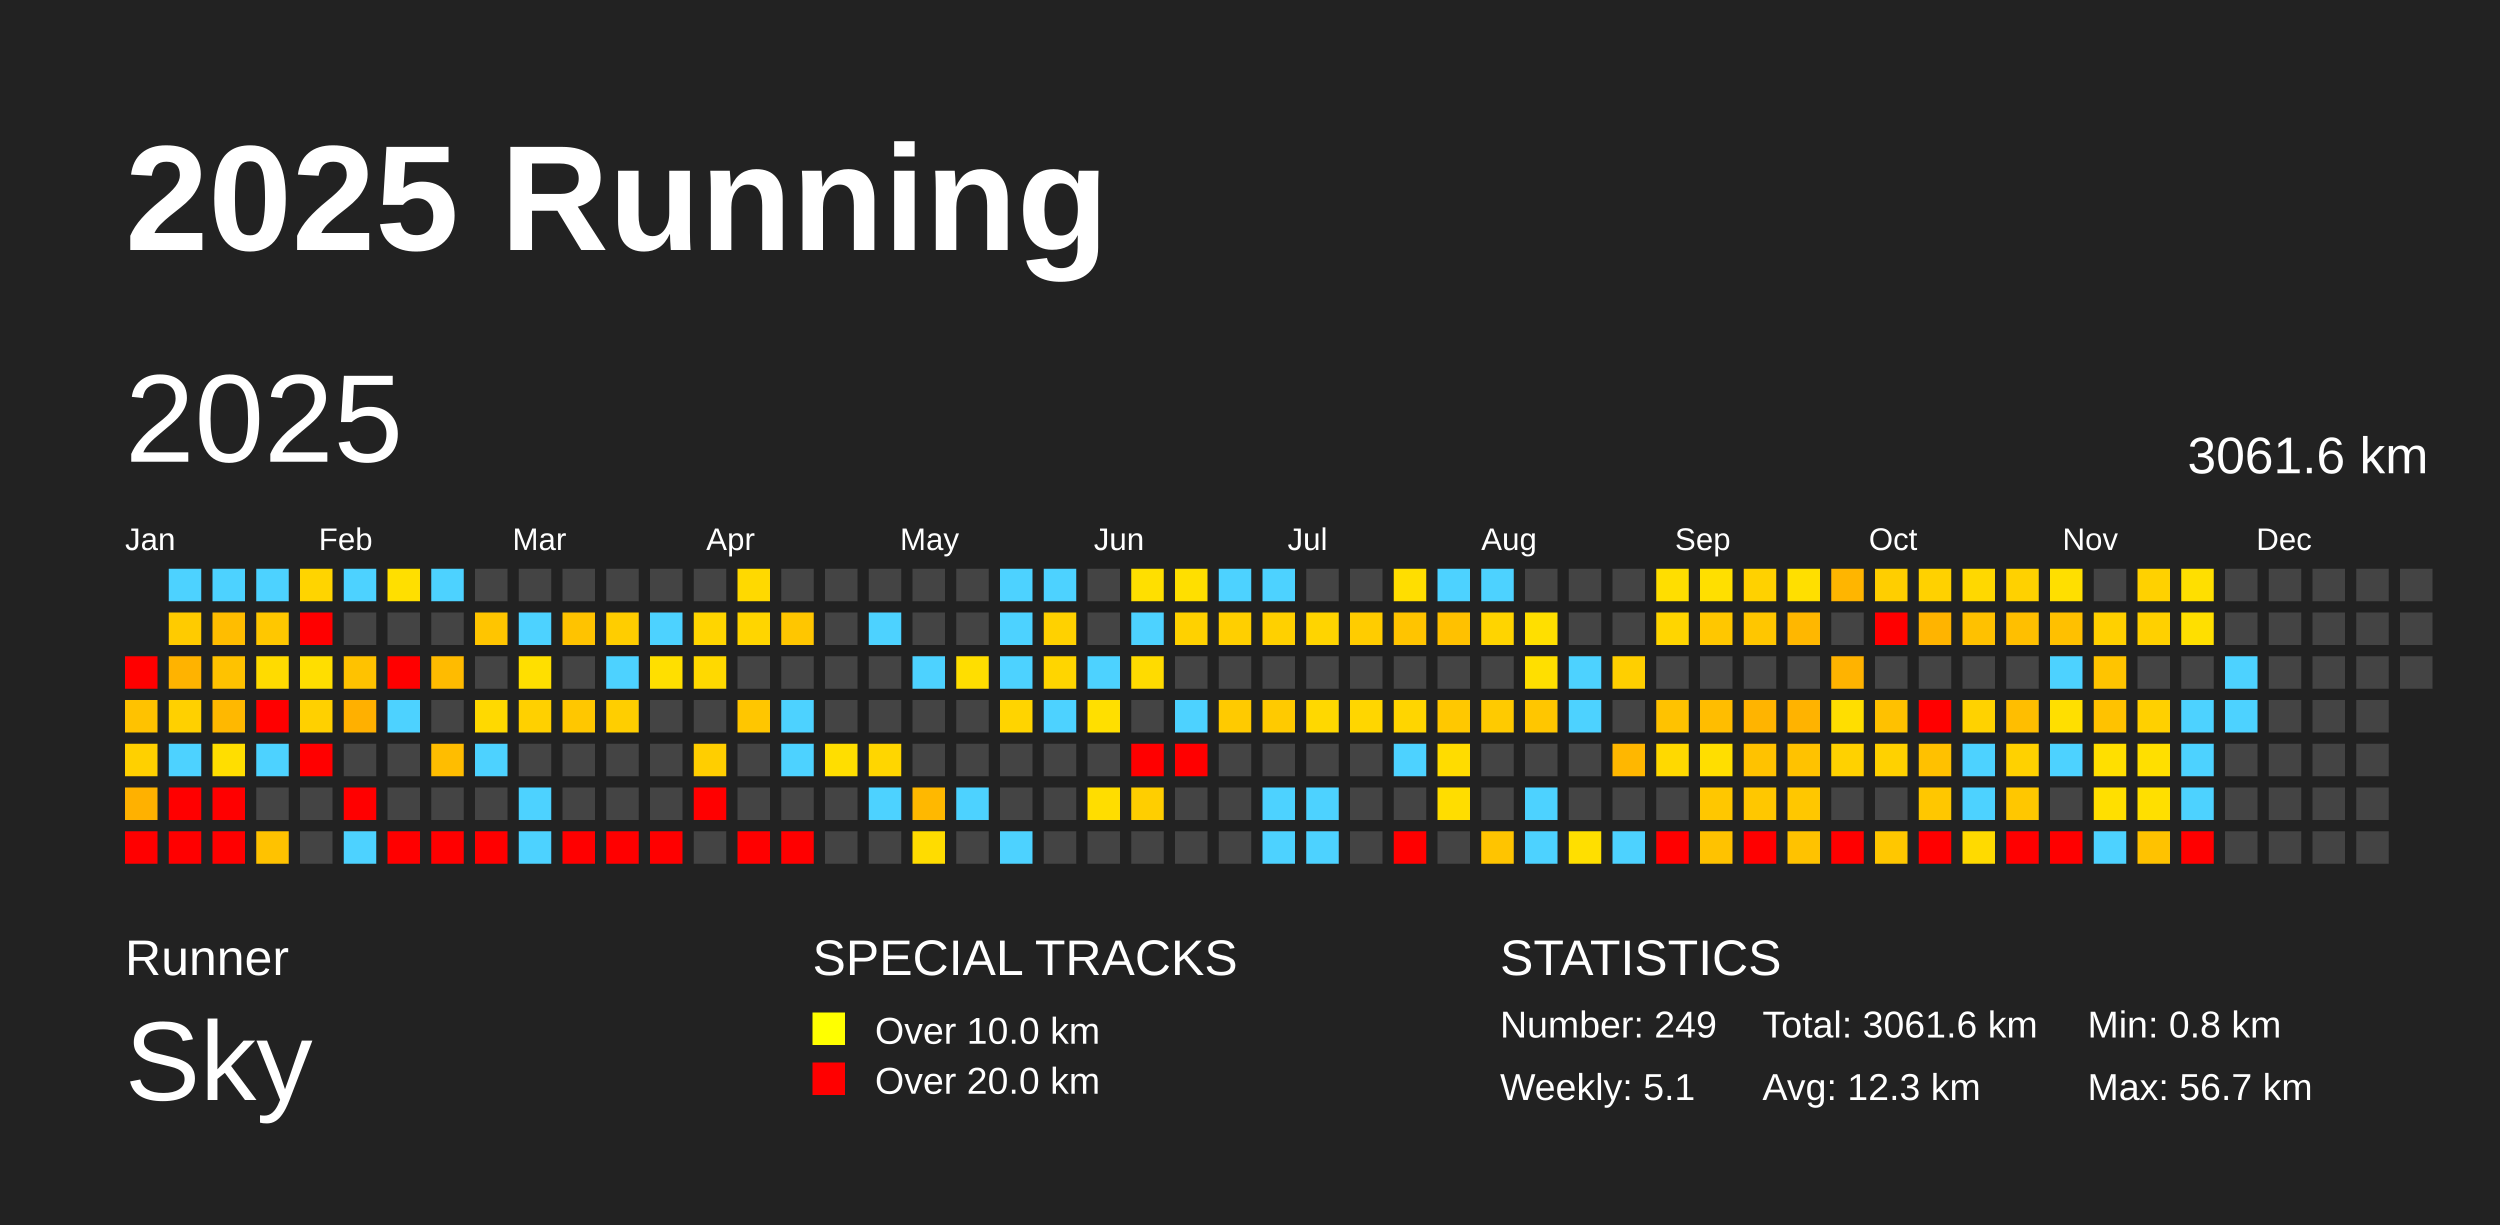
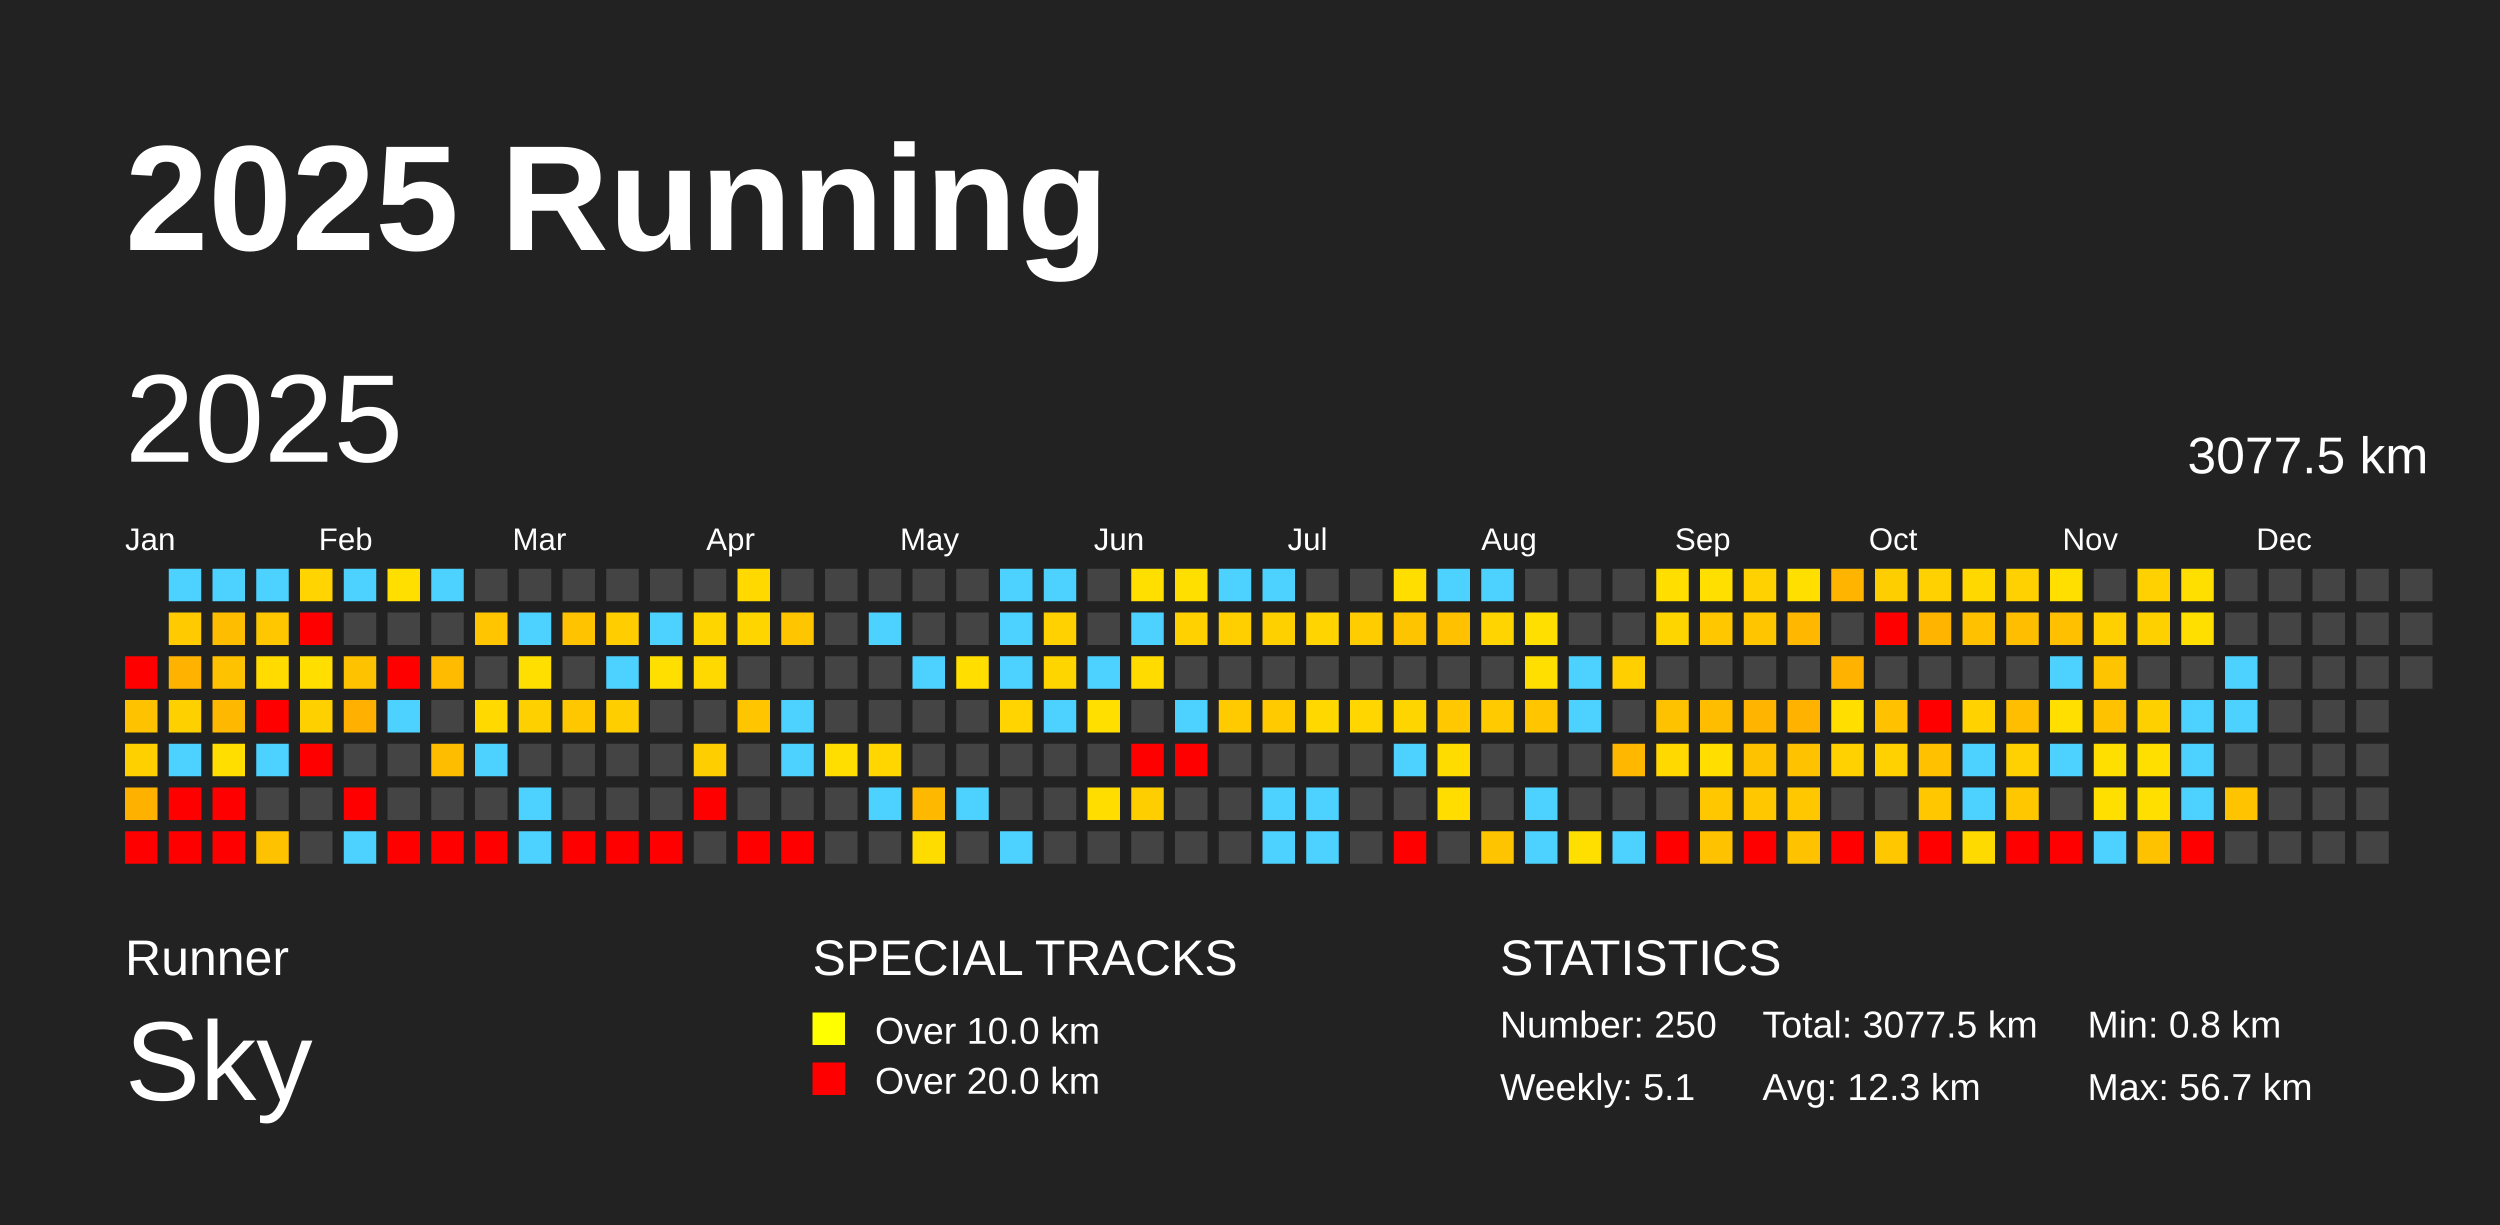
<svg xmlns="http://www.w3.org/2000/svg" baseProfile="full" height="98mm" version="1.1" viewBox="0,0,200,98" width="200mm">
  <defs />
  <rect fill="#222222" height="98" width="200" x="0" y="0" />
  <text fill="#FFFFFF" style="font-size:12px; font-family:Arial; font-weight:bold;" x="10" y="20">2025 Running</text>
  <text fill="#FFFFFF" style="font-size:4px; font-family:Arial" x="10" y="78">Runner</text>
  <text fill="#FFFFFF" style="font-size:9px; font-family:Arial" x="10" y="88">Sky</text>
  <text fill="#FFFFFF" style="font-size:4px; font-family:Arial" x="65" y="78">SPECIAL TRACKS</text>
  <rect fill="yellow" height="2.6" width="2.6" x="65" y="81" />
  <text fill="#FFFFFF" style="font-size:3px; font-family:Arial" x="70" y="83.5">Over 10.0 km</text>
  <rect fill="red" height="2.6" width="2.6" x="65" y="85" />
  <text fill="#FFFFFF" style="font-size:3px; font-family:Arial" x="70" y="87.5">Over 20.0 km</text>
  <text fill="#FFFFFF" style="font-size:4px; font-family:Arial" x="120" y="78">STATISTICS</text>
-   <text fill="#FFFFFF" style="font-size:3px; font-family:Arial" x="120" y="83">Number: 249</text>
+   <text fill="#FFFFFF" style="font-size:3px; font-family:Arial" x="120" y="83">Number: 250</text>
  <text fill="#FFFFFF" style="font-size:3px; font-family:Arial" x="120" y="88">Weekly: 5.1</text>
-   <text fill="#FFFFFF" style="font-size:3px; font-family:Arial" x="141" y="83">Total: 3061.6 km</text>
+   <text fill="#FFFFFF" style="font-size:3px; font-family:Arial" x="141" y="83">Total: 3077.5 km</text>
  <text fill="#FFFFFF" style="font-size:3px; font-family:Arial" x="141" y="88">Avg: 12.3 km</text>
  <text fill="#FFFFFF" style="font-size:3px; font-family:Arial" x="167" y="83">Min: 0.8 km</text>
  <text fill="#FFFFFF" style="font-size:3px; font-family:Arial" x="167" y="88">Max: 56.7 km</text>
  <text dominant-baseline="hanging" fill="#FFFFFF" style="font-size:10.0px; font-family:Arial;" x="10" y="30">2025</text>
-   <text dominant-baseline="hanging" fill="#FFFFFF" style="font-size:4.125px; font-family:Arial;" x="175" y="35">3061.6 km</text>
+   <text dominant-baseline="hanging" fill="#FFFFFF" style="font-size:4.125px; font-family:Arial;" x="175" y="35">3077.5 km</text>
  <text fill="#FFFFFF" style="font-size:2.5px; font-family:Arial" x="10.0" y="44">Jan</text>
  <text fill="#FFFFFF" style="font-size:2.5px; font-family:Arial" x="25.5" y="44">Feb</text>
  <text fill="#FFFFFF" style="font-size:2.5px; font-family:Arial" x="41.0" y="44">Mar</text>
  <text fill="#FFFFFF" style="font-size:2.5px; font-family:Arial" x="56.5" y="44">Apr</text>
  <text fill="#FFFFFF" style="font-size:2.5px; font-family:Arial" x="72.0" y="44">May</text>
  <text fill="#FFFFFF" style="font-size:2.5px; font-family:Arial" x="87.5" y="44">Jun</text>
  <text fill="#FFFFFF" style="font-size:2.5px; font-family:Arial" x="103.0" y="44">Jul</text>
  <text fill="#FFFFFF" style="font-size:2.5px; font-family:Arial" x="118.5" y="44">Aug</text>
  <text fill="#FFFFFF" style="font-size:2.5px; font-family:Arial" x="134.0" y="44">Sep</text>
  <text fill="#FFFFFF" style="font-size:2.5px; font-family:Arial" x="149.5" y="44">Oct</text>
  <text fill="#FFFFFF" style="font-size:2.5px; font-family:Arial" x="165.0" y="44">Nov</text>
  <text fill="#FFFFFF" style="font-size:2.5px; font-family:Arial" x="180.5" y="44">Dec</text>
  <rect fill="red" height="2.6" width="2.6" x="10.0" y="52.5" />
  <rect fill="#ffc200" height="2.6" width="2.6" x="10.0" y="56.0" />
  <rect fill="#ffd000" height="2.6" width="2.6" x="10.0" y="59.5" />
  <rect fill="#ffb100" height="2.6" width="2.6" x="10.0" y="63.0" />
  <rect fill="red" height="2.6" width="2.6" x="10.0" y="66.5" />
  <rect fill="#4dd2ff" height="2.6" width="2.6" x="13.5" y="45.5" />
  <rect fill="#ffcb00" height="2.6" width="2.6" x="13.5" y="49.0" />
  <rect fill="#ffb300" height="2.6" width="2.6" x="13.5" y="52.5" />
  <rect fill="#ffd000" height="2.6" width="2.6" x="13.5" y="56.0" />
  <rect fill="#4dd2ff" height="2.6" width="2.6" x="13.5" y="59.5" />
  <rect fill="red" height="2.6" width="2.6" x="13.5" y="63.0" />
  <rect fill="red" height="2.6" width="2.6" x="13.5" y="66.5" />
  <rect fill="#4dd2ff" height="2.6" width="2.6" x="17.0" y="45.5" />
  <rect fill="#ffbd00" height="2.6" width="2.6" x="17.0" y="49.0" />
  <rect fill="#ffc200" height="2.6" width="2.6" x="17.0" y="52.5" />
  <rect fill="#ffb800" height="2.6" width="2.6" x="17.0" y="56.0" />
  <rect fill="#ffde00" height="2.6" width="2.6" x="17.0" y="59.5" />
  <rect fill="red" height="2.6" width="2.6" x="17.0" y="63.0" />
  <rect fill="red" height="2.6" width="2.6" x="17.0" y="66.5" />
  <rect fill="#4dd2ff" height="2.6" width="2.6" x="20.5" y="45.5" />
  <rect fill="#ffc700" height="2.6" width="2.6" x="20.5" y="49.0" />
  <rect fill="#ffdb00" height="2.6" width="2.6" x="20.5" y="52.5" />
  <rect fill="red" height="2.6" width="2.6" x="20.5" y="56.0" />
  <rect fill="#4dd2ff" height="2.6" width="2.6" x="20.5" y="59.5" />
  <rect fill="#444444" height="2.6" width="2.6" x="20.5" y="63.0" />
  <rect fill="#ffc200" height="2.6" width="2.6" x="20.5" y="66.5" />
  <rect fill="#ffd400" height="2.6" width="2.6" x="24.0" y="45.5" />
  <rect fill="red" height="2.6" width="2.6" x="24.0" y="49.0" />
  <rect fill="#ffde00" height="2.6" width="2.6" x="24.0" y="52.5" />
  <rect fill="#ffd000" height="2.6" width="2.6" x="24.0" y="56.0" />
  <rect fill="red" height="2.6" width="2.6" x="24.0" y="59.5" />
  <rect fill="#444444" height="2.6" width="2.6" x="24.0" y="63.0" />
  <rect fill="#444444" height="2.6" width="2.6" x="24.0" y="66.5" />
  <rect fill="#4dd2ff" height="2.6" width="2.6" x="27.5" y="45.5" />
  <rect fill="#444444" height="2.6" width="2.6" x="27.5" y="49.0" />
  <rect fill="#ffc200" height="2.6" width="2.6" x="27.5" y="52.5" />
  <rect fill="#ffb000" height="2.6" width="2.6" x="27.5" y="56.0" />
  <rect fill="#444444" height="2.6" width="2.6" x="27.5" y="59.5" />
  <rect fill="red" height="2.6" width="2.6" x="27.5" y="63.0" />
  <rect fill="#4dd2ff" height="2.6" width="2.6" x="27.5" y="66.5" />
  <rect fill="#ffdf00" height="2.6" width="2.6" x="31.0" y="45.5" />
  <rect fill="#444444" height="2.6" width="2.6" x="31.0" y="49.0" />
  <rect fill="red" height="2.6" width="2.6" x="31.0" y="52.5" />
  <rect fill="#4dd2ff" height="2.6" width="2.6" x="31.0" y="56.0" />
  <rect fill="#444444" height="2.6" width="2.6" x="31.0" y="59.5" />
  <rect fill="#444444" height="2.6" width="2.6" x="31.0" y="63.0" />
  <rect fill="red" height="2.6" width="2.6" x="31.0" y="66.5" />
  <rect fill="#4dd2ff" height="2.6" width="2.6" x="34.5" y="45.5" />
  <rect fill="#444444" height="2.6" width="2.6" x="34.5" y="49.0" />
  <rect fill="#ffbb00" height="2.6" width="2.6" x="34.5" y="52.5" />
  <rect fill="#444444" height="2.6" width="2.6" x="34.5" y="56.0" />
  <rect fill="#ffbd00" height="2.6" width="2.6" x="34.5" y="59.5" />
  <rect fill="#444444" height="2.6" width="2.6" x="34.5" y="63.0" />
  <rect fill="red" height="2.6" width="2.6" x="34.5" y="66.5" />
  <rect fill="#444444" height="2.6" width="2.6" x="38.0" y="45.5" />
  <rect fill="#ffc500" height="2.6" width="2.6" x="38.0" y="49.0" />
  <rect fill="#444444" height="2.6" width="2.6" x="38.0" y="52.5" />
  <rect fill="#ffd900" height="2.6" width="2.6" x="38.0" y="56.0" />
  <rect fill="#4dd2ff" height="2.6" width="2.6" x="38.0" y="59.5" />
  <rect fill="#444444" height="2.6" width="2.6" x="38.0" y="63.0" />
  <rect fill="red" height="2.6" width="2.6" x="38.0" y="66.5" />
  <rect fill="#444444" height="2.6" width="2.6" x="41.5" y="45.5" />
  <rect fill="#4dd2ff" height="2.6" width="2.6" x="41.5" y="49.0" />
  <rect fill="#ffdf00" height="2.6" width="2.6" x="41.5" y="52.5" />
  <rect fill="#ffd000" height="2.6" width="2.6" x="41.5" y="56.0" />
  <rect fill="#444444" height="2.6" width="2.6" x="41.5" y="59.5" />
  <rect fill="#4dd2ff" height="2.6" width="2.6" x="41.5" y="63.0" />
  <rect fill="#4dd2ff" height="2.6" width="2.6" x="41.5" y="66.5" />
  <rect fill="#444444" height="2.6" width="2.6" x="45.0" y="45.5" />
  <rect fill="#ffc300" height="2.6" width="2.6" x="45.0" y="49.0" />
  <rect fill="#444444" height="2.6" width="2.6" x="45.0" y="52.5" />
  <rect fill="#ffc700" height="2.6" width="2.6" x="45.0" y="56.0" />
  <rect fill="#444444" height="2.6" width="2.6" x="45.0" y="59.5" />
  <rect fill="#444444" height="2.6" width="2.6" x="45.0" y="63.0" />
  <rect fill="red" height="2.6" width="2.6" x="45.0" y="66.5" />
  <rect fill="#444444" height="2.6" width="2.6" x="48.5" y="45.5" />
  <rect fill="#ffcd00" height="2.6" width="2.6" x="48.5" y="49.0" />
  <rect fill="#4dd2ff" height="2.6" width="2.6" x="48.5" y="52.5" />
  <rect fill="#ffce00" height="2.6" width="2.6" x="48.5" y="56.0" />
  <rect fill="#444444" height="2.6" width="2.6" x="48.5" y="59.5" />
  <rect fill="#444444" height="2.6" width="2.6" x="48.5" y="63.0" />
  <rect fill="red" height="2.6" width="2.6" x="48.5" y="66.5" />
  <rect fill="#444444" height="2.6" width="2.6" x="52.0" y="45.5" />
  <rect fill="#4dd2ff" height="2.6" width="2.6" x="52.0" y="49.0" />
  <rect fill="#ffdf00" height="2.6" width="2.6" x="52.0" y="52.5" />
  <rect fill="#444444" height="2.6" width="2.6" x="52.0" y="56.0" />
  <rect fill="#444444" height="2.6" width="2.6" x="52.0" y="59.5" />
  <rect fill="#444444" height="2.6" width="2.6" x="52.0" y="63.0" />
  <rect fill="red" height="2.6" width="2.6" x="52.0" y="66.5" />
  <rect fill="#444444" height="2.6" width="2.6" x="55.5" y="45.5" />
  <rect fill="#ffd500" height="2.6" width="2.6" x="55.5" y="49.0" />
  <rect fill="#ffd900" height="2.6" width="2.6" x="55.5" y="52.5" />
  <rect fill="#444444" height="2.6" width="2.6" x="55.5" y="56.0" />
  <rect fill="#ffce00" height="2.6" width="2.6" x="55.5" y="59.5" />
  <rect fill="red" height="2.6" width="2.6" x="55.5" y="63.0" />
  <rect fill="#444444" height="2.6" width="2.6" x="55.5" y="66.5" />
  <rect fill="#ffd900" height="2.6" width="2.6" x="59.0" y="45.5" />
  <rect fill="#ffd500" height="2.6" width="2.6" x="59.0" y="49.0" />
  <rect fill="#444444" height="2.6" width="2.6" x="59.0" y="52.5" />
  <rect fill="#ffc600" height="2.6" width="2.6" x="59.0" y="56.0" />
  <rect fill="#444444" height="2.6" width="2.6" x="59.0" y="59.5" />
  <rect fill="#444444" height="2.6" width="2.6" x="59.0" y="63.0" />
  <rect fill="red" height="2.6" width="2.6" x="59.0" y="66.5" />
  <rect fill="#444444" height="2.6" width="2.6" x="62.5" y="45.5" />
  <rect fill="#ffc600" height="2.6" width="2.6" x="62.5" y="49.0" />
  <rect fill="#444444" height="2.6" width="2.6" x="62.5" y="52.5" />
  <rect fill="#4dd2ff" height="2.6" width="2.6" x="62.5" y="56.0" />
  <rect fill="#4dd2ff" height="2.6" width="2.6" x="62.5" y="59.5" />
  <rect fill="#444444" height="2.6" width="2.6" x="62.5" y="63.0" />
  <rect fill="red" height="2.6" width="2.6" x="62.5" y="66.5" />
  <rect fill="#444444" height="2.6" width="2.6" x="66.0" y="45.5" />
  <rect fill="#444444" height="2.6" width="2.6" x="66.0" y="49.0" />
  <rect fill="#444444" height="2.6" width="2.6" x="66.0" y="52.5" />
  <rect fill="#444444" height="2.6" width="2.6" x="66.0" y="56.0" />
  <rect fill="#ffde00" height="2.6" width="2.6" x="66.0" y="59.5" />
  <rect fill="#444444" height="2.6" width="2.6" x="66.0" y="63.0" />
  <rect fill="#444444" height="2.6" width="2.6" x="66.0" y="66.5" />
  <rect fill="#444444" height="2.6" width="2.6" x="69.5" y="45.5" />
  <rect fill="#4dd2ff" height="2.6" width="2.6" x="69.5" y="49.0" />
  <rect fill="#444444" height="2.6" width="2.6" x="69.5" y="52.5" />
  <rect fill="#444444" height="2.6" width="2.6" x="69.5" y="56.0" />
  <rect fill="#ffd600" height="2.6" width="2.6" x="69.5" y="59.5" />
  <rect fill="#4dd2ff" height="2.6" width="2.6" x="69.5" y="63.0" />
  <rect fill="#444444" height="2.6" width="2.6" x="69.5" y="66.5" />
  <rect fill="#444444" height="2.6" width="2.6" x="73.0" y="45.5" />
  <rect fill="#444444" height="2.6" width="2.6" x="73.0" y="49.0" />
  <rect fill="#4dd2ff" height="2.6" width="2.6" x="73.0" y="52.5" />
  <rect fill="#444444" height="2.6" width="2.6" x="73.0" y="56.0" />
  <rect fill="#444444" height="2.6" width="2.6" x="73.0" y="59.5" />
  <rect fill="#ffb800" height="2.6" width="2.6" x="73.0" y="63.0" />
  <rect fill="#ffdc00" height="2.6" width="2.6" x="73.0" y="66.5" />
  <rect fill="#444444" height="2.6" width="2.6" x="76.5" y="45.5" />
  <rect fill="#444444" height="2.6" width="2.6" x="76.5" y="49.0" />
  <rect fill="#ffde00" height="2.6" width="2.6" x="76.5" y="52.5" />
  <rect fill="#444444" height="2.6" width="2.6" x="76.5" y="56.0" />
  <rect fill="#444444" height="2.6" width="2.6" x="76.5" y="59.5" />
  <rect fill="#4dd2ff" height="2.6" width="2.6" x="76.5" y="63.0" />
  <rect fill="#444444" height="2.6" width="2.6" x="76.5" y="66.5" />
  <rect fill="#4dd2ff" height="2.6" width="2.6" x="80.0" y="45.5" />
  <rect fill="#4dd2ff" height="2.6" width="2.6" x="80.0" y="49.0" />
  <rect fill="#4dd2ff" height="2.6" width="2.6" x="80.0" y="52.5" />
  <rect fill="#ffd400" height="2.6" width="2.6" x="80.0" y="56.0" />
  <rect fill="#444444" height="2.6" width="2.6" x="80.0" y="59.5" />
  <rect fill="#444444" height="2.6" width="2.6" x="80.0" y="63.0" />
  <rect fill="#4dd2ff" height="2.6" width="2.6" x="80.0" y="66.5" />
  <rect fill="#4dd2ff" height="2.6" width="2.6" x="83.5" y="45.5" />
  <rect fill="#ffd100" height="2.6" width="2.6" x="83.5" y="49.0" />
  <rect fill="#ffd500" height="2.6" width="2.6" x="83.5" y="52.5" />
  <rect fill="#4dd2ff" height="2.6" width="2.6" x="83.5" y="56.0" />
  <rect fill="#444444" height="2.6" width="2.6" x="83.5" y="59.5" />
  <rect fill="#444444" height="2.6" width="2.6" x="83.5" y="63.0" />
  <rect fill="#444444" height="2.6" width="2.6" x="83.5" y="66.5" />
  <rect fill="#444444" height="2.6" width="2.6" x="87.0" y="45.5" />
  <rect fill="#444444" height="2.6" width="2.6" x="87.0" y="49.0" />
  <rect fill="#4dd2ff" height="2.6" width="2.6" x="87.0" y="52.5" />
  <rect fill="#ffdf00" height="2.6" width="2.6" x="87.0" y="56.0" />
  <rect fill="#444444" height="2.6" width="2.6" x="87.0" y="59.5" />
  <rect fill="#ffdd00" height="2.6" width="2.6" x="87.0" y="63.0" />
  <rect fill="#444444" height="2.6" width="2.6" x="87.0" y="66.5" />
  <rect fill="#ffdf00" height="2.6" width="2.6" x="90.5" y="45.5" />
  <rect fill="#4dd2ff" height="2.6" width="2.6" x="90.5" y="49.0" />
  <rect fill="#ffdb00" height="2.6" width="2.6" x="90.5" y="52.5" />
  <rect fill="#444444" height="2.6" width="2.6" x="90.5" y="56.0" />
  <rect fill="red" height="2.6" width="2.6" x="90.5" y="59.5" />
  <rect fill="#ffce00" height="2.6" width="2.6" x="90.5" y="63.0" />
  <rect fill="#444444" height="2.6" width="2.6" x="90.5" y="66.5" />
  <rect fill="#ffdf00" height="2.6" width="2.6" x="94.0" y="45.5" />
  <rect fill="#ffd100" height="2.6" width="2.6" x="94.0" y="49.0" />
  <rect fill="#444444" height="2.6" width="2.6" x="94.0" y="52.5" />
  <rect fill="#4dd2ff" height="2.6" width="2.6" x="94.0" y="56.0" />
  <rect fill="red" height="2.6" width="2.6" x="94.0" y="59.5" />
  <rect fill="#444444" height="2.6" width="2.6" x="94.0" y="63.0" />
  <rect fill="#444444" height="2.6" width="2.6" x="94.0" y="66.5" />
  <rect fill="#4dd2ff" height="2.6" width="2.6" x="97.5" y="45.5" />
  <rect fill="#ffcf00" height="2.6" width="2.6" x="97.5" y="49.0" />
  <rect fill="#444444" height="2.6" width="2.6" x="97.5" y="52.5" />
  <rect fill="#ffca00" height="2.6" width="2.6" x="97.5" y="56.0" />
  <rect fill="#444444" height="2.6" width="2.6" x="97.5" y="59.5" />
  <rect fill="#444444" height="2.6" width="2.6" x="97.5" y="63.0" />
  <rect fill="#444444" height="2.6" width="2.6" x="97.5" y="66.5" />
  <rect fill="#4dd2ff" height="2.6" width="2.6" x="101.0" y="45.5" />
  <rect fill="#ffd000" height="2.6" width="2.6" x="101.0" y="49.0" />
  <rect fill="#444444" height="2.6" width="2.6" x="101.0" y="52.5" />
  <rect fill="#ffca00" height="2.6" width="2.6" x="101.0" y="56.0" />
  <rect fill="#444444" height="2.6" width="2.6" x="101.0" y="59.5" />
  <rect fill="#4dd2ff" height="2.6" width="2.6" x="101.0" y="63.0" />
  <rect fill="#4dd2ff" height="2.6" width="2.6" x="101.0" y="66.5" />
  <rect fill="#444444" height="2.6" width="2.6" x="104.5" y="45.5" />
  <rect fill="#ffd400" height="2.6" width="2.6" x="104.5" y="49.0" />
  <rect fill="#444444" height="2.6" width="2.6" x="104.5" y="52.5" />
  <rect fill="#ffd800" height="2.6" width="2.6" x="104.5" y="56.0" />
  <rect fill="#444444" height="2.6" width="2.6" x="104.5" y="59.5" />
  <rect fill="#4dd2ff" height="2.6" width="2.6" x="104.5" y="63.0" />
  <rect fill="#4dd2ff" height="2.6" width="2.6" x="104.5" y="66.5" />
  <rect fill="#444444" height="2.6" width="2.6" x="108.0" y="45.5" />
  <rect fill="#ffcc00" height="2.6" width="2.6" x="108.0" y="49.0" />
  <rect fill="#444444" height="2.6" width="2.6" x="108.0" y="52.5" />
  <rect fill="#ffd600" height="2.6" width="2.6" x="108.0" y="56.0" />
  <rect fill="#444444" height="2.6" width="2.6" x="108.0" y="59.5" />
  <rect fill="#444444" height="2.6" width="2.6" x="108.0" y="63.0" />
  <rect fill="#444444" height="2.6" width="2.6" x="108.0" y="66.5" />
  <rect fill="#ffde00" height="2.6" width="2.6" x="111.5" y="45.5" />
  <rect fill="#ffc400" height="2.6" width="2.6" x="111.5" y="49.0" />
  <rect fill="#444444" height="2.6" width="2.6" x="111.5" y="52.5" />
  <rect fill="#ffd500" height="2.6" width="2.6" x="111.5" y="56.0" />
  <rect fill="#4dd2ff" height="2.6" width="2.6" x="111.5" y="59.5" />
  <rect fill="#444444" height="2.6" width="2.6" x="111.5" y="63.0" />
  <rect fill="red" height="2.6" width="2.6" x="111.5" y="66.5" />
  <rect fill="#4dd2ff" height="2.6" width="2.6" x="115.0" y="45.5" />
  <rect fill="#ffc100" height="2.6" width="2.6" x="115.0" y="49.0" />
  <rect fill="#444444" height="2.6" width="2.6" x="115.0" y="52.5" />
  <rect fill="#ffc800" height="2.6" width="2.6" x="115.0" y="56.0" />
  <rect fill="#ffdc00" height="2.6" width="2.6" x="115.0" y="59.5" />
  <rect fill="#ffdd00" height="2.6" width="2.6" x="115.0" y="63.0" />
  <rect fill="#444444" height="2.6" width="2.6" x="115.0" y="66.5" />
  <rect fill="#4dd2ff" height="2.6" width="2.6" x="118.5" y="45.5" />
  <rect fill="#ffd400" height="2.6" width="2.6" x="118.5" y="49.0" />
  <rect fill="#444444" height="2.6" width="2.6" x="118.5" y="52.5" />
  <rect fill="#ffca00" height="2.6" width="2.6" x="118.5" y="56.0" />
  <rect fill="#444444" height="2.6" width="2.6" x="118.5" y="59.5" />
  <rect fill="#444444" height="2.6" width="2.6" x="118.5" y="63.0" />
  <rect fill="#ffc400" height="2.6" width="2.6" x="118.5" y="66.5" />
  <rect fill="#444444" height="2.6" width="2.6" x="122.0" y="45.5" />
  <rect fill="#ffdf00" height="2.6" width="2.6" x="122.0" y="49.0" />
  <rect fill="#ffdf00" height="2.6" width="2.6" x="122.0" y="52.5" />
  <rect fill="#ffc600" height="2.6" width="2.6" x="122.0" y="56.0" />
  <rect fill="#444444" height="2.6" width="2.6" x="122.0" y="59.5" />
  <rect fill="#4dd2ff" height="2.6" width="2.6" x="122.0" y="63.0" />
  <rect fill="#4dd2ff" height="2.6" width="2.6" x="122.0" y="66.5" />
  <rect fill="#444444" height="2.6" width="2.6" x="125.5" y="45.5" />
  <rect fill="#444444" height="2.6" width="2.6" x="125.5" y="49.0" />
  <rect fill="#4dd2ff" height="2.6" width="2.6" x="125.5" y="52.5" />
  <rect fill="#4dd2ff" height="2.6" width="2.6" x="125.5" y="56.0" />
  <rect fill="#444444" height="2.6" width="2.6" x="125.5" y="59.5" />
  <rect fill="#444444" height="2.6" width="2.6" x="125.5" y="63.0" />
  <rect fill="#ffdf00" height="2.6" width="2.6" x="125.5" y="66.5" />
  <rect fill="#444444" height="2.6" width="2.6" x="129.0" y="45.5" />
  <rect fill="#444444" height="2.6" width="2.6" x="129.0" y="49.0" />
  <rect fill="#ffcf00" height="2.6" width="2.6" x="129.0" y="52.5" />
  <rect fill="#444444" height="2.6" width="2.6" x="129.0" y="56.0" />
  <rect fill="#ffb700" height="2.6" width="2.6" x="129.0" y="59.5" />
  <rect fill="#444444" height="2.6" width="2.6" x="129.0" y="63.0" />
  <rect fill="#4dd2ff" height="2.6" width="2.6" x="129.0" y="66.5" />
  <rect fill="#ffde00" height="2.6" width="2.6" x="132.5" y="45.5" />
  <rect fill="#ffd500" height="2.6" width="2.6" x="132.5" y="49.0" />
  <rect fill="#444444" height="2.6" width="2.6" x="132.5" y="52.5" />
  <rect fill="#ffc200" height="2.6" width="2.6" x="132.5" y="56.0" />
  <rect fill="#ffd900" height="2.6" width="2.6" x="132.5" y="59.5" />
  <rect fill="#444444" height="2.6" width="2.6" x="132.5" y="63.0" />
  <rect fill="red" height="2.6" width="2.6" x="132.5" y="66.5" />
  <rect fill="#ffdf00" height="2.6" width="2.6" x="136.0" y="45.5" />
  <rect fill="#ffc700" height="2.6" width="2.6" x="136.0" y="49.0" />
  <rect fill="#444444" height="2.6" width="2.6" x="136.0" y="52.5" />
  <rect fill="#ffbd00" height="2.6" width="2.6" x="136.0" y="56.0" />
  <rect fill="#ffde00" height="2.6" width="2.6" x="136.0" y="59.5" />
  <rect fill="#ffc700" height="2.6" width="2.6" x="136.0" y="63.0" />
  <rect fill="#ffc200" height="2.6" width="2.6" x="136.0" y="66.5" />
  <rect fill="#ffd100" height="2.6" width="2.6" x="139.5" y="45.5" />
  <rect fill="#ffc600" height="2.6" width="2.6" x="139.5" y="49.0" />
  <rect fill="#444444" height="2.6" width="2.6" x="139.5" y="52.5" />
  <rect fill="#ffb400" height="2.6" width="2.6" x="139.5" y="56.0" />
  <rect fill="#ffc200" height="2.6" width="2.6" x="139.5" y="59.5" />
  <rect fill="#ffc700" height="2.6" width="2.6" x="139.5" y="63.0" />
  <rect fill="red" height="2.6" width="2.6" x="139.5" y="66.5" />
  <rect fill="#ffdf00" height="2.6" width="2.6" x="143.0" y="45.5" />
  <rect fill="#ffb700" height="2.6" width="2.6" x="143.0" y="49.0" />
  <rect fill="#444444" height="2.6" width="2.6" x="143.0" y="52.5" />
  <rect fill="#ffb300" height="2.6" width="2.6" x="143.0" y="56.0" />
  <rect fill="#ffc200" height="2.6" width="2.6" x="143.0" y="59.5" />
  <rect fill="#ffc700" height="2.6" width="2.6" x="143.0" y="63.0" />
  <rect fill="#ffc200" height="2.6" width="2.6" x="143.0" y="66.5" />
  <rect fill="#ffb500" height="2.6" width="2.6" x="146.5" y="45.5" />
  <rect fill="#444444" height="2.6" width="2.6" x="146.5" y="49.0" />
  <rect fill="#ffb300" height="2.6" width="2.6" x="146.5" y="52.5" />
  <rect fill="#ffde00" height="2.6" width="2.6" x="146.5" y="56.0" />
  <rect fill="#ffd100" height="2.6" width="2.6" x="146.5" y="59.5" />
  <rect fill="#444444" height="2.6" width="2.6" x="146.5" y="63.0" />
  <rect fill="red" height="2.6" width="2.6" x="146.5" y="66.5" />
  <rect fill="#ffce00" height="2.6" width="2.6" x="150.0" y="45.5" />
  <rect fill="red" height="2.6" width="2.6" x="150.0" y="49.0" />
  <rect fill="#444444" height="2.6" width="2.6" x="150.0" y="52.5" />
  <rect fill="#ffc100" height="2.6" width="2.6" x="150.0" y="56.0" />
  <rect fill="#ffd100" height="2.6" width="2.6" x="150.0" y="59.5" />
  <rect fill="#444444" height="2.6" width="2.6" x="150.0" y="63.0" />
  <rect fill="#ffc700" height="2.6" width="2.6" x="150.0" y="66.5" />
  <rect fill="#ffd100" height="2.6" width="2.6" x="153.5" y="45.5" />
  <rect fill="#ffb400" height="2.6" width="2.6" x="153.5" y="49.0" />
  <rect fill="#444444" height="2.6" width="2.6" x="153.5" y="52.5" />
  <rect fill="red" height="2.6" width="2.6" x="153.5" y="56.0" />
  <rect fill="#ffc100" height="2.6" width="2.6" x="153.5" y="59.5" />
  <rect fill="#ffc700" height="2.6" width="2.6" x="153.5" y="63.0" />
  <rect fill="red" height="2.6" width="2.6" x="153.5" y="66.5" />
  <rect fill="#ffd800" height="2.6" width="2.6" x="157.0" y="45.5" />
  <rect fill="#ffc100" height="2.6" width="2.6" x="157.0" y="49.0" />
  <rect fill="#444444" height="2.6" width="2.6" x="157.0" y="52.5" />
  <rect fill="#ffd200" height="2.6" width="2.6" x="157.0" y="56.0" />
  <rect fill="#4dd2ff" height="2.6" width="2.6" x="157.0" y="59.5" />
  <rect fill="#4dd2ff" height="2.6" width="2.6" x="157.0" y="63.0" />
  <rect fill="#ffda00" height="2.6" width="2.6" x="157.0" y="66.5" />
  <rect fill="#ffd100" height="2.6" width="2.6" x="160.5" y="45.5" />
  <rect fill="#ffbf00" height="2.6" width="2.6" x="160.5" y="49.0" />
  <rect fill="#444444" height="2.6" width="2.6" x="160.5" y="52.5" />
  <rect fill="#ffbe00" height="2.6" width="2.6" x="160.5" y="56.0" />
  <rect fill="#ffd100" height="2.6" width="2.6" x="160.5" y="59.5" />
  <rect fill="#ffc700" height="2.6" width="2.6" x="160.5" y="63.0" />
  <rect fill="red" height="2.6" width="2.6" x="160.5" y="66.5" />
  <rect fill="#ffdf00" height="2.6" width="2.6" x="164.0" y="45.5" />
  <rect fill="#ffc000" height="2.6" width="2.6" x="164.0" y="49.0" />
  <rect fill="#4dd2ff" height="2.6" width="2.6" x="164.0" y="52.5" />
  <rect fill="#ffdf00" height="2.6" width="2.6" x="164.0" y="56.0" />
  <rect fill="#4dd2ff" height="2.6" width="2.6" x="164.0" y="59.5" />
  <rect fill="#444444" height="2.6" width="2.6" x="164.0" y="63.0" />
  <rect fill="red" height="2.6" width="2.6" x="164.0" y="66.5" />
  <rect fill="#444444" height="2.6" width="2.6" x="167.5" y="45.5" />
  <rect fill="#ffd000" height="2.6" width="2.6" x="167.5" y="49.0" />
  <rect fill="#ffc400" height="2.6" width="2.6" x="167.5" y="52.5" />
  <rect fill="#ffc200" height="2.6" width="2.6" x="167.5" y="56.0" />
  <rect fill="#ffdf00" height="2.6" width="2.6" x="167.5" y="59.5" />
  <rect fill="#ffdf00" height="2.6" width="2.6" x="167.5" y="63.0" />
  <rect fill="#4dd2ff" height="2.6" width="2.6" x="167.5" y="66.5" />
  <rect fill="#ffd100" height="2.6" width="2.6" x="171.0" y="45.5" />
  <rect fill="#ffd000" height="2.6" width="2.6" x="171.0" y="49.0" />
  <rect fill="#444444" height="2.6" width="2.6" x="171.0" y="52.5" />
  <rect fill="#ffd000" height="2.6" width="2.6" x="171.0" y="56.0" />
  <rect fill="#ffdf00" height="2.6" width="2.6" x="171.0" y="59.5" />
  <rect fill="#ffdf00" height="2.6" width="2.6" x="171.0" y="63.0" />
  <rect fill="#ffc200" height="2.6" width="2.6" x="171.0" y="66.5" />
  <rect fill="#ffdf00" height="2.6" width="2.6" x="174.5" y="45.5" />
  <rect fill="#ffdf00" height="2.6" width="2.6" x="174.5" y="49.0" />
  <rect fill="#444444" height="2.6" width="2.6" x="174.5" y="52.5" />
  <rect fill="#4dd2ff" height="2.6" width="2.6" x="174.5" y="56.0" />
  <rect fill="#4dd2ff" height="2.6" width="2.6" x="174.5" y="59.5" />
  <rect fill="#4dd2ff" height="2.6" width="2.6" x="174.5" y="63.0" />
  <rect fill="red" height="2.6" width="2.6" x="174.5" y="66.5" />
  <rect fill="#444444" height="2.6" width="2.6" x="178.0" y="45.5" />
  <rect fill="#444444" height="2.6" width="2.6" x="178.0" y="49.0" />
  <rect fill="#4dd2ff" height="2.6" width="2.6" x="178.0" y="52.5" />
  <rect fill="#4dd2ff" height="2.6" width="2.6" x="178.0" y="56.0" />
  <rect fill="#444444" height="2.6" width="2.6" x="178.0" y="59.5" />
-   <rect fill="#444444" height="2.6" width="2.6" x="178.0" y="63.0" />
+   <rect fill="#ffc300" height="2.6" width="2.6" x="178.0" y="63.0" />
  <rect fill="#444444" height="2.6" width="2.6" x="178.0" y="66.5" />
  <rect fill="#444444" height="2.6" width="2.6" x="181.5" y="45.5" />
  <rect fill="#444444" height="2.6" width="2.6" x="181.5" y="49.0" />
  <rect fill="#444444" height="2.6" width="2.6" x="181.5" y="52.5" />
  <rect fill="#444444" height="2.6" width="2.6" x="181.5" y="56.0" />
  <rect fill="#444444" height="2.6" width="2.6" x="181.5" y="59.5" />
  <rect fill="#444444" height="2.6" width="2.6" x="181.5" y="63.0" />
  <rect fill="#444444" height="2.6" width="2.6" x="181.5" y="66.5" />
  <rect fill="#444444" height="2.6" width="2.6" x="185.0" y="45.5" />
  <rect fill="#444444" height="2.6" width="2.6" x="185.0" y="49.0" />
  <rect fill="#444444" height="2.6" width="2.6" x="185.0" y="52.5" />
  <rect fill="#444444" height="2.6" width="2.6" x="185.0" y="56.0" />
  <rect fill="#444444" height="2.6" width="2.6" x="185.0" y="59.5" />
  <rect fill="#444444" height="2.6" width="2.6" x="185.0" y="63.0" />
  <rect fill="#444444" height="2.6" width="2.6" x="185.0" y="66.5" />
  <rect fill="#444444" height="2.6" width="2.6" x="188.5" y="45.5" />
  <rect fill="#444444" height="2.6" width="2.6" x="188.5" y="49.0" />
  <rect fill="#444444" height="2.6" width="2.6" x="188.5" y="52.5" />
  <rect fill="#444444" height="2.6" width="2.6" x="188.5" y="56.0" />
  <rect fill="#444444" height="2.6" width="2.6" x="188.5" y="59.5" />
  <rect fill="#444444" height="2.6" width="2.6" x="188.5" y="63.0" />
  <rect fill="#444444" height="2.6" width="2.6" x="188.5" y="66.5" />
  <rect fill="#444444" height="2.6" width="2.6" x="192.0" y="45.5" />
  <rect fill="#444444" height="2.6" width="2.6" x="192.0" y="49.0" />
  <rect fill="#444444" height="2.6" width="2.6" x="192.0" y="52.5" />
</svg>
